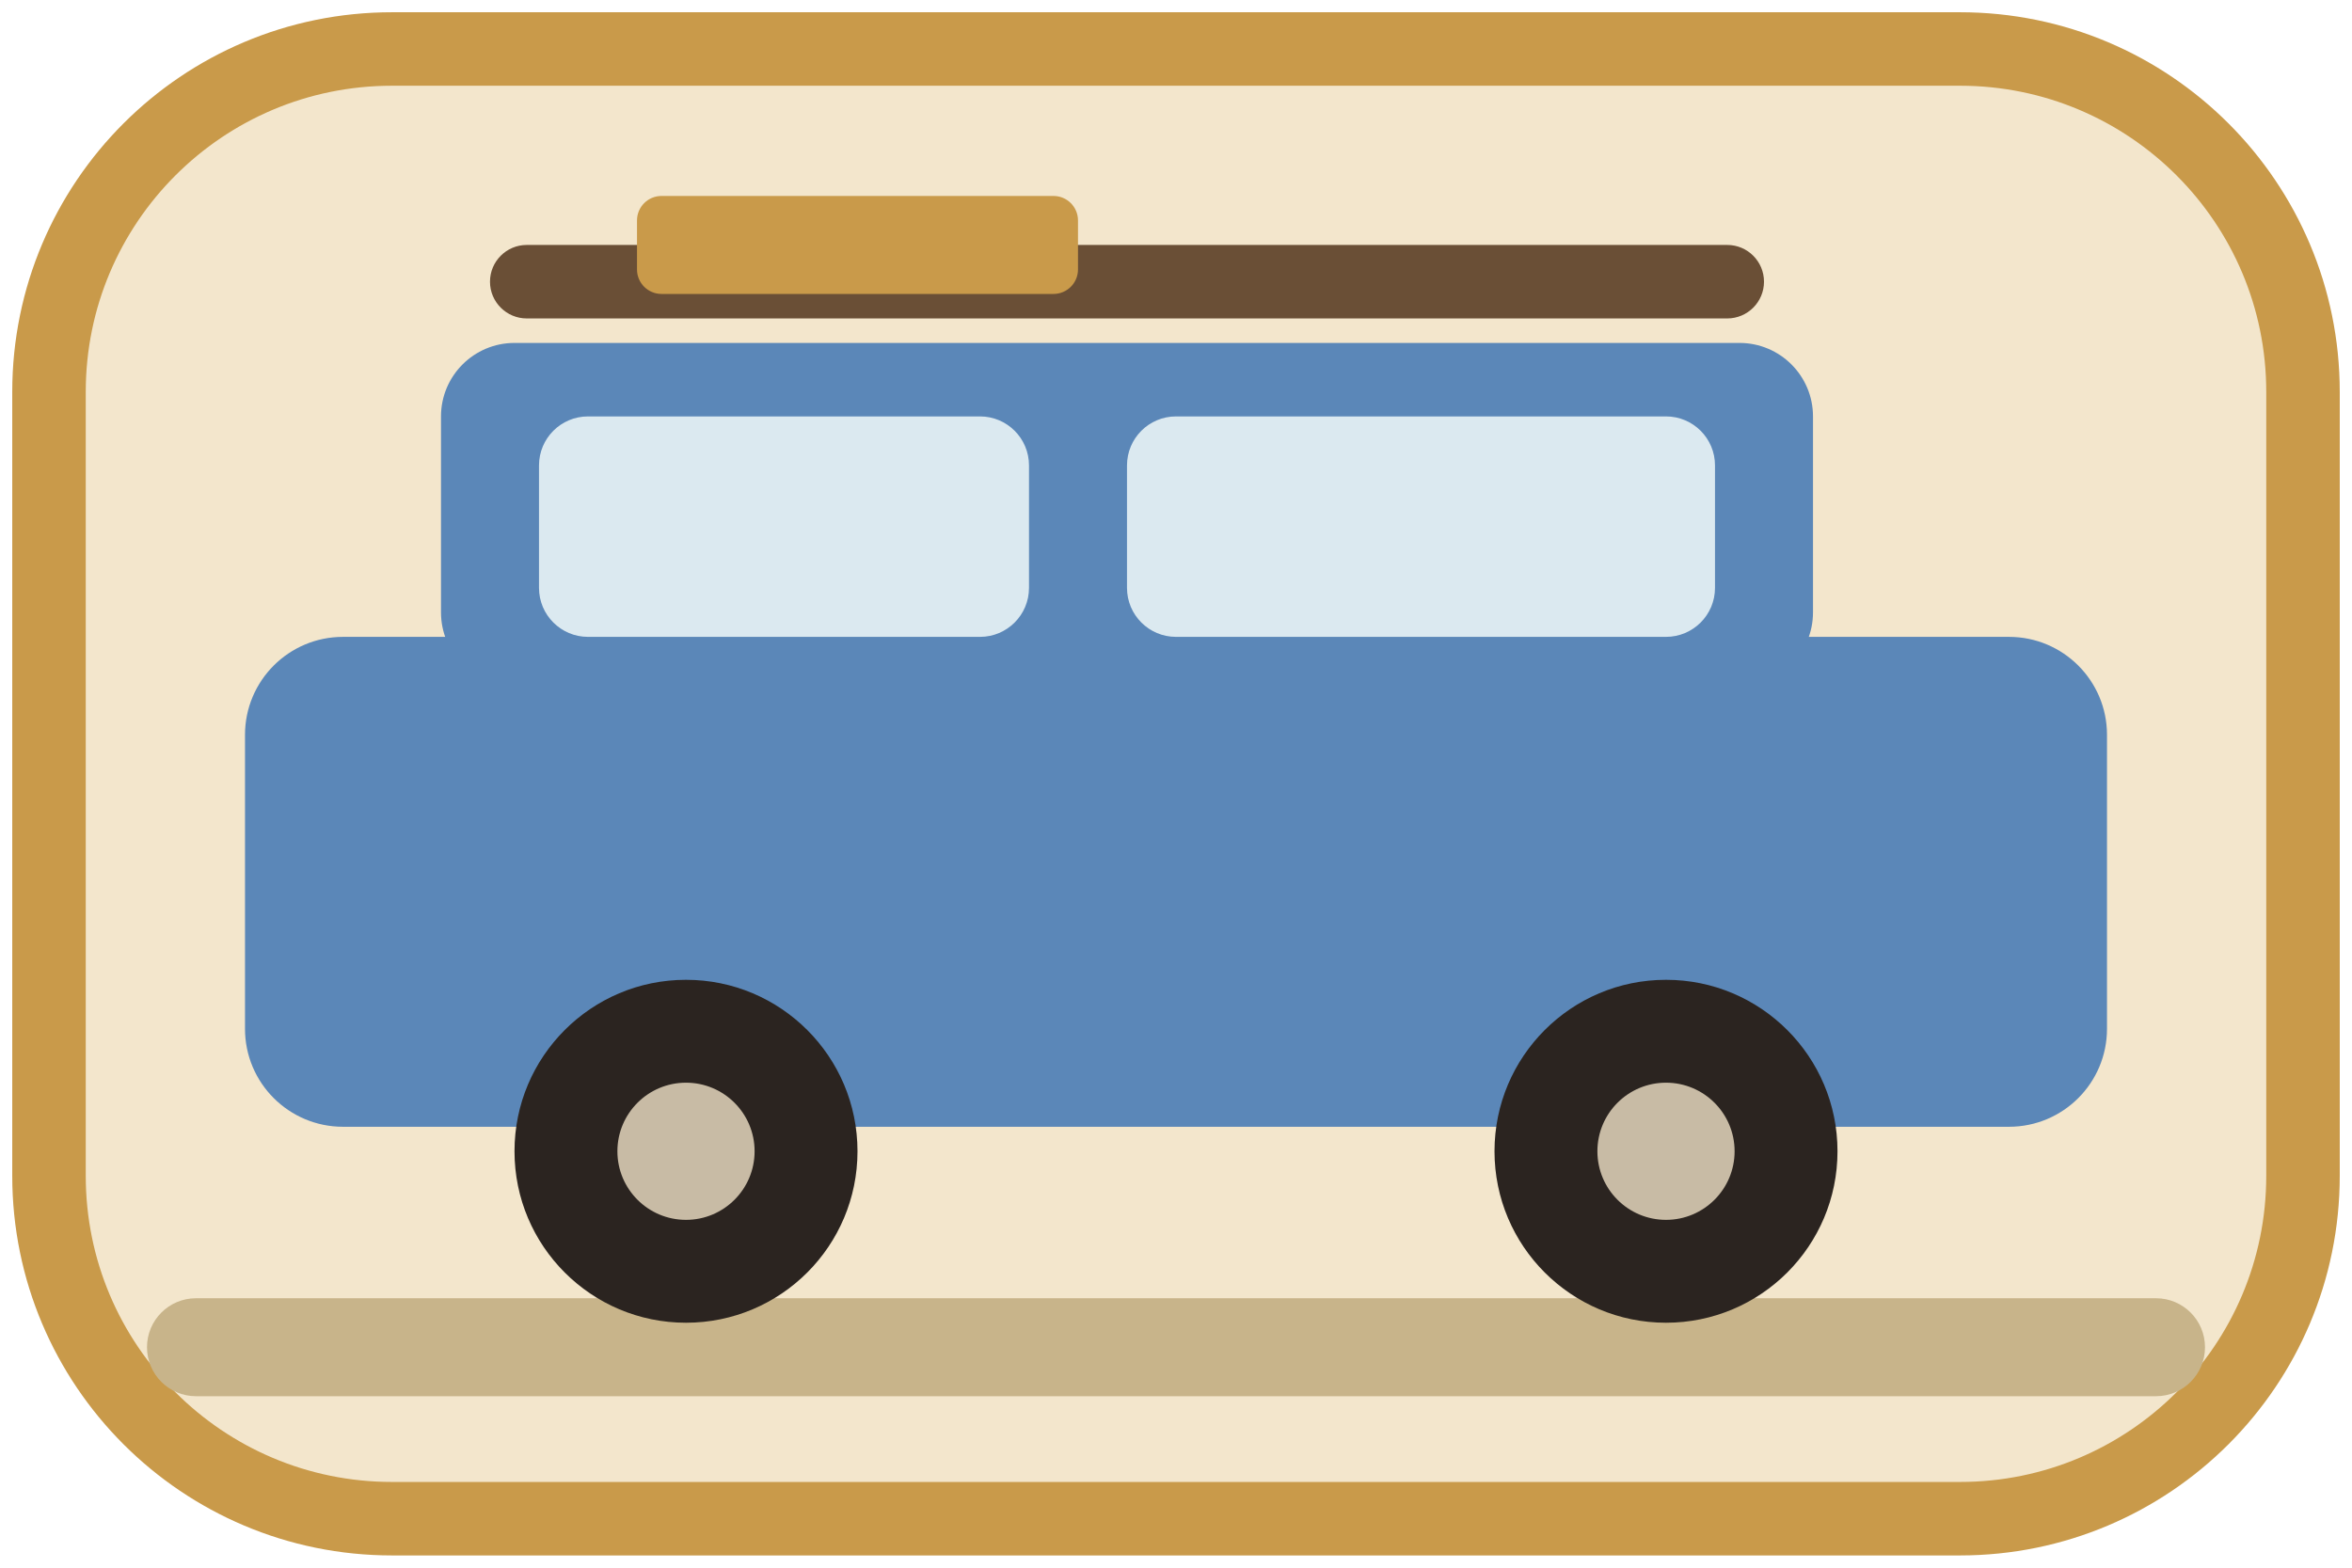
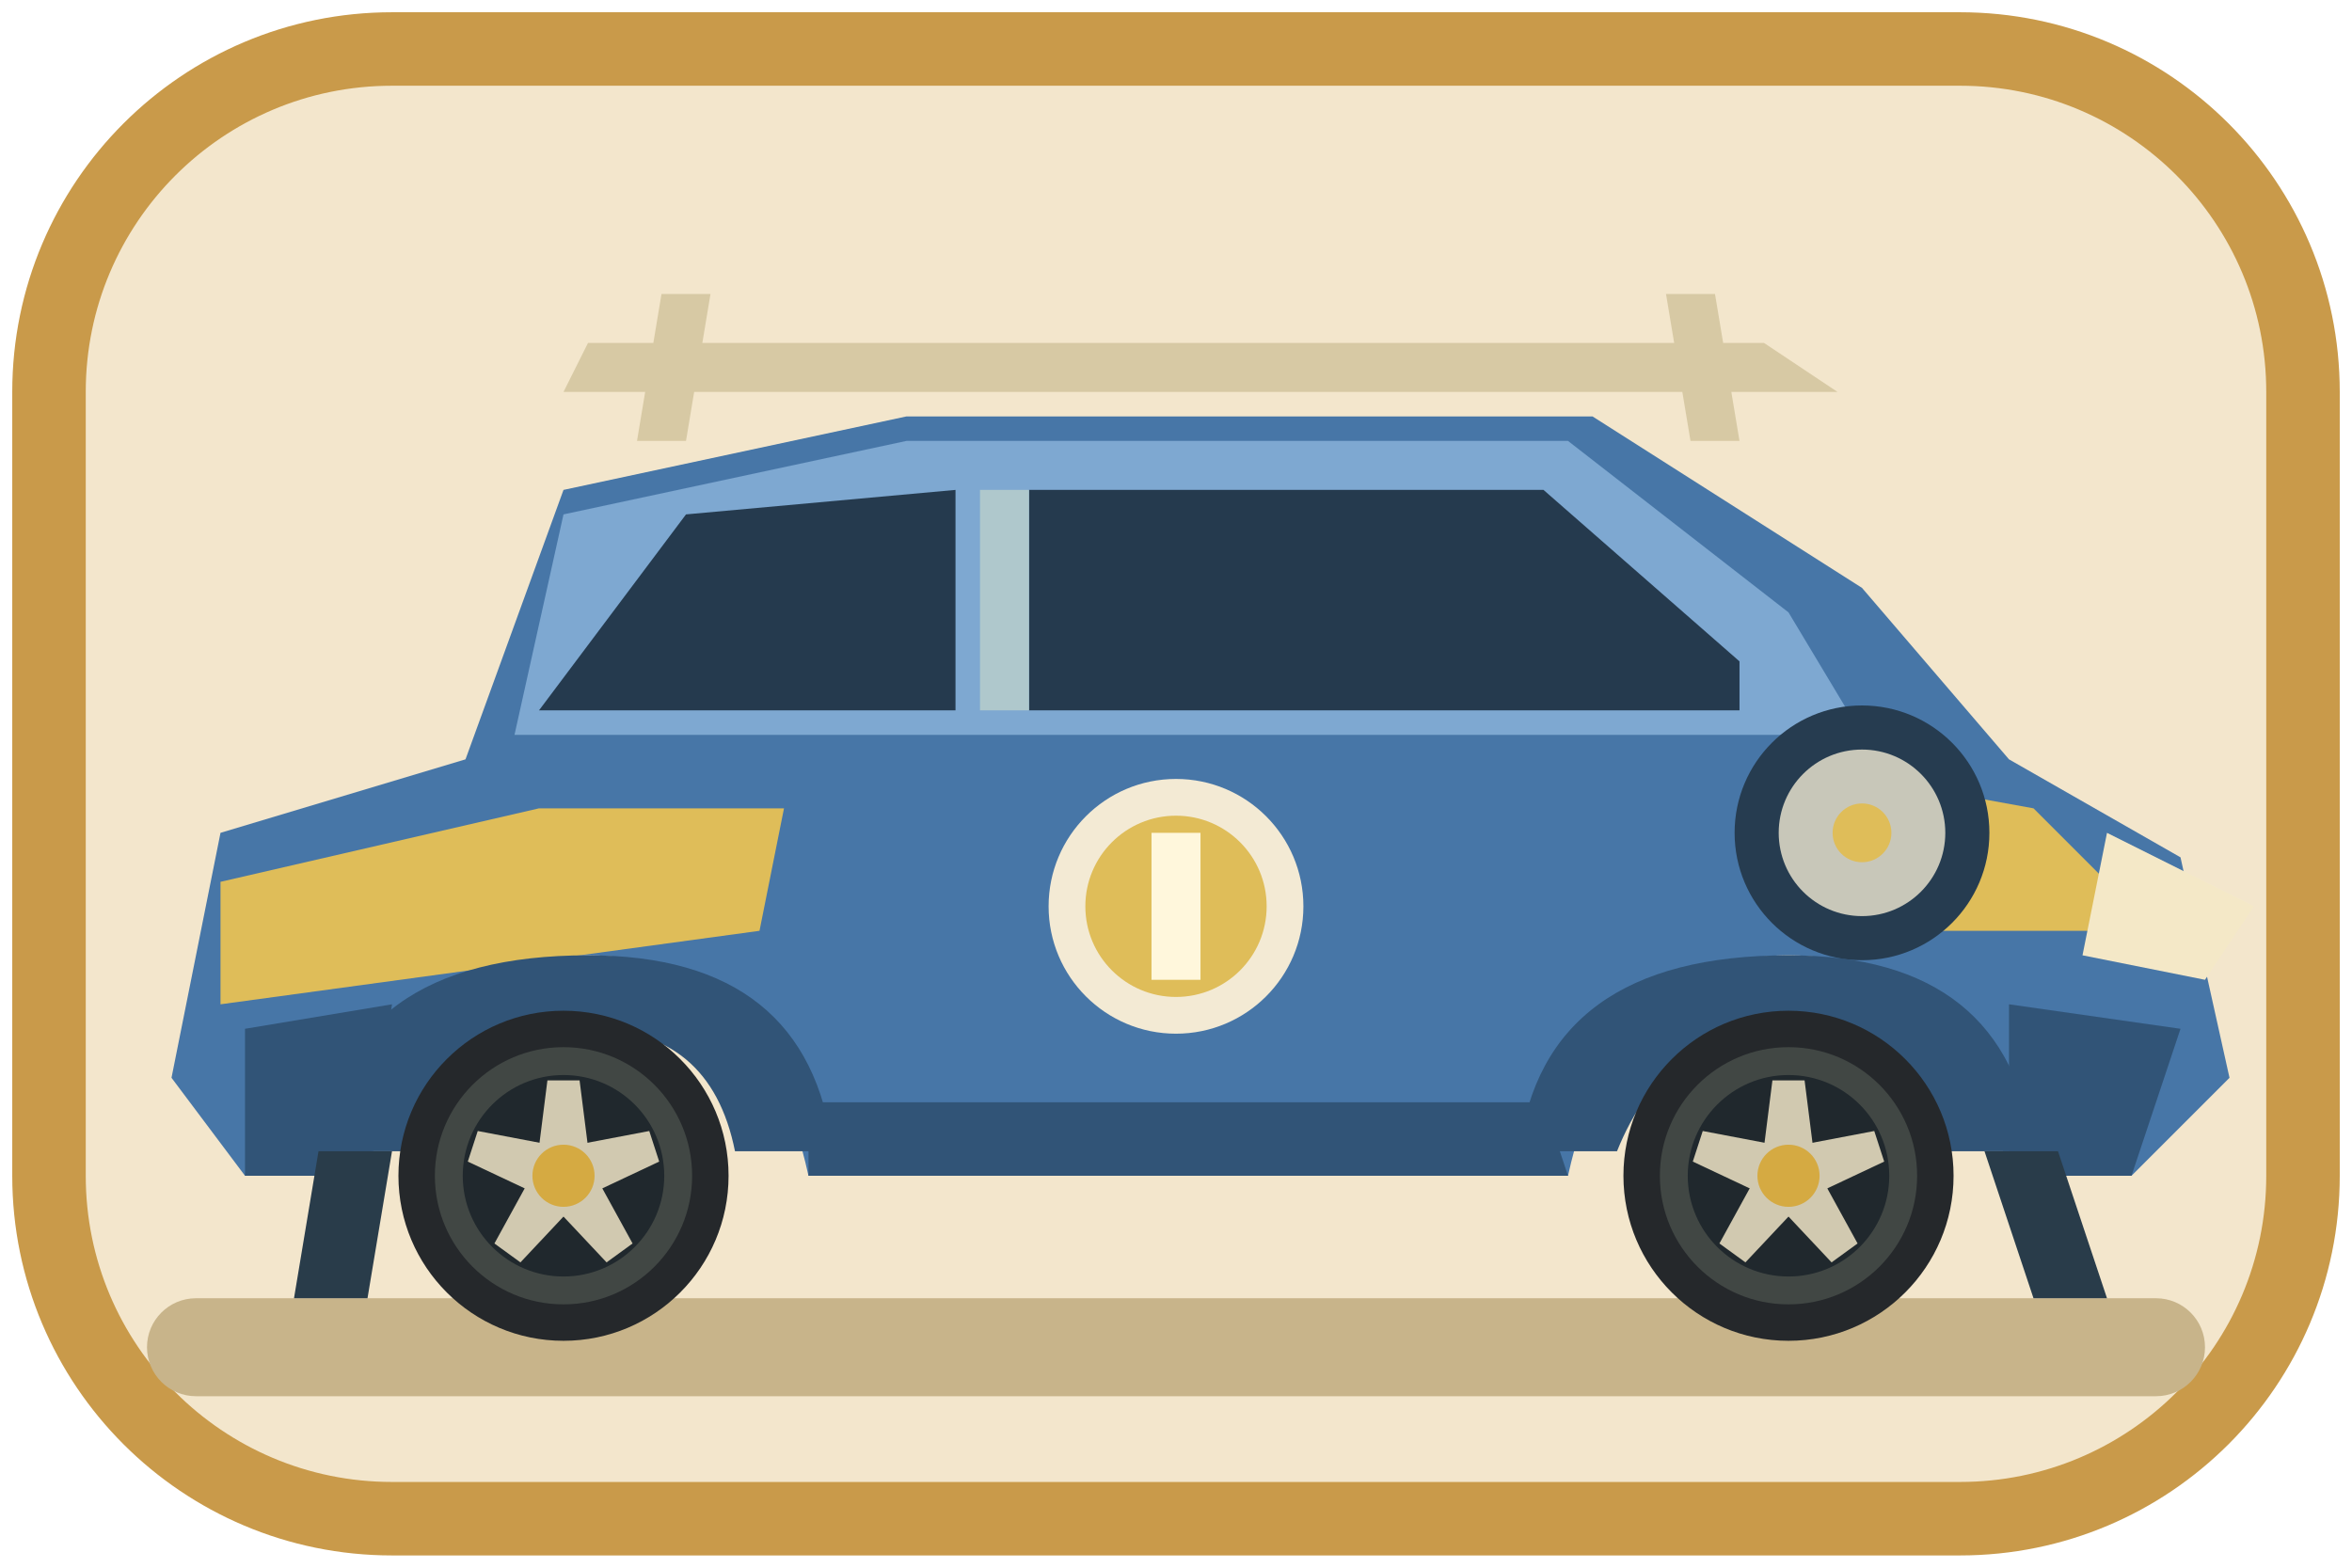
<svg xmlns="http://www.w3.org/2000/svg" width="96" height="64" viewBox="0 0 96 64">
+   <style>svg&gt;*:not(.portrait-art){display:none}.portrait-art,.portrait-art *{display:inline}</style>
+   <g class="portrait-art">
+     <rect x="2" y="2" width="92" height="60" rx="14" fill="#f3e6cc" stroke="#c99a4a" stroke-width="3" />
+     <rect x="6" y="53" width="84" height="4" rx="2" fill="#c8b48a" />
+     <path d="M7 44 L9 34 L19 31 L23 20 L37 17 L65 17 L76 24 L82 31 L89 35 L91 44 L87 48 L82 48 Q80 39 73 39 Q66 39 64 48 L33 48 Q31 39 24 39 Q17 39 15 48 L10 48 Z" fill="#4776a7" />
+     <path d="M23 21 L37 18 L64 18 L73 25 L76 30 L21 30 Z" fill="#7ea8d1" />
+     <path d="M28 21 L39 20 L39 29 L22 29 Z M42 20 L63 20 L71 27 L71 29 L42 29 Z" fill="#253a4e" />
+     <path d="M40 20 L42 20 L42 29 L40 29 Z" fill="#afc8cc" />
+     <path d="M9 36 L22 33 L32 33 L31 38 L9 41 Z M72 31 L83 33 L88 38 L78 38 Z" fill="#dfbd59" />
+     <path d="M10 42 L16 41 L15 48 L10 48 Z M33 45 L63 45 L64 48 L33 48 Z M82 41 L89 42 L87 48 L82 48 Z" fill="#315477" />
+     <path d="M13 47 Q14 39 24 39 Q33 39 34 47 L30 47 Q29 42 24 42 Q19 42 17 47 Z M62 47 Q63 39 73 39 Q82 39 83 47 L79 47 Q78 42 73 42 Q68 42 66 47 Z" fill="#315477" />
+     <path d="M13 47 L16 47 L15 53 L12 53 Z M81 47 L84 47 L86 53 L83 53 Z" fill="#293c4a" />
+     <path d="M24 14 L72 14 L75 16 L23 16 Z M27 12 L29 12 L28 18 L26 18 Z M68 12 L70 12 L71 18 L69 18 Z" fill="#d7c9a4" />
+     <circle cx="76" cy="34" r="5.2" fill="#263c50" />
+     <circle cx="76" cy="34" r="3.4" fill="#c8c7b9" />
+     <circle cx="76" cy="34" r="1.2" fill="#dfbd59" />
+     <circle cx="48" cy="37" r="5.2" fill="#f3ead4" />
+     <circle cx="48" cy="37" r="3.7" fill="#dfbd59" />
+     <path d="M47 34 L49 34 L49 40 L47 40 Z" fill="#fff7dc" />
+     <path d="M86 34 L92 37 L90 40 L85 39 Z" fill="#f4e8c7" />
+     <g transform="translate(16 41) scale(0.875)">
+       <circle cx="8" cy="8" r="7.7" fill="#25282b" />
+       <circle cx="8" cy="8" r="6" fill="#414744" />
+       <circle cx="8" cy="8" r="4.7" fill="#20282d" />
+       <g fill="#d1c9b0">
+         <path d="M7.25 3.55 L8.75 3.55 L9.2 7.1 L8 8.1 L6.8 7.1 Z" />
+         <path d="M7.25 3.55 L8.75 3.55 L9.2 7.1 L8 8.1 L6.8 7.1 Z" transform="rotate(72 8 8)" />
+         <path d="M7.25 3.55 L8.75 3.55 L9.2 7.1 L8 8.1 L6.8 7.1 Z" transform="rotate(144 8 8)" />
+         <path d="M7.25 3.55 L8.75 3.55 L9.2 7.1 L8 8.1 L6.8 7.1 Z" transform="rotate(216 8 8)" />
+         <path d="M7.25 3.55 L8.75 3.55 L9.2 7.1 L8 8.1 L6.8 7.1 Z" transform="rotate(288 8 8)" />
+       </g>
+       <circle cx="8" cy="8" r="1.45" fill="#d5aa42" />
+     </g>
+     <g transform="translate(66 41) scale(0.875)">
+       <circle cx="8" cy="8" r="7.7" fill="#25282b" />
+       <circle cx="8" cy="8" r="6" fill="#414744" />
+       <circle cx="8" cy="8" r="4.7" fill="#20282d" />
+       <g fill="#d1c9b0">
+         <path d="M7.25 3.55 L8.75 3.55 L9.2 7.1 L8 8.1 L6.8 7.1 Z" />
+         <path d="M7.25 3.55 L8.75 3.55 L9.2 7.1 L8 8.1 L6.8 7.1 Z" transform="rotate(72 8 8)" />
+         <path d="M7.25 3.55 L8.75 3.55 L9.2 7.1 L8 8.1 L6.8 7.1 Z" transform="rotate(144 8 8)" />
+         <path d="M7.25 3.55 L8.75 3.55 L9.2 7.1 L8 8.1 L6.8 7.1 Z" transform="rotate(216 8 8)" />
+         <path d="M7.25 3.55 L8.75 3.55 L9.2 7.1 L8 8.1 L6.8 7.1 Z" transform="rotate(288 8 8)" />
+       </g>
+       <circle cx="8" cy="8" r="1.45" fill="#d5aa42" />
+     </g>
+   </g>
  <rect x="2" y="2" width="92" height="60" rx="14" fill="#f3e6cc" stroke="#c99a4a" stroke-width="3" />
  <rect x="6" y="53" width="84" height="4" rx="2" fill="#c8b48a" />
  <rect x="10" y="26" width="76" height="20" rx="4" fill="#5b87b8" />
  <rect x="18" y="14" width="56" height="14" rx="3" fill="#5b87b8" />
  <rect x="22" y="17" width="20" height="9" rx="2" fill="#dbe9f0" />
  <rect x="46" y="17" width="24" height="9" rx="2" fill="#dbe9f0" />
  <rect x="20" y="10" width="52" height="3" rx="1.5" fill="#6a4f36" />
  <rect x="26" y="8" width="18" height="4" rx="1" fill="#c99a4a" />
  <circle cx="28" cy="47" r="7" fill="#2b2420" />
  <circle cx="28" cy="47" r="2.8" fill="#c8bba5" />
  <circle cx="68" cy="47" r="7" fill="#2b2420" />
  <circle cx="68" cy="47" r="2.8" fill="#c8bba5" />
</svg>
